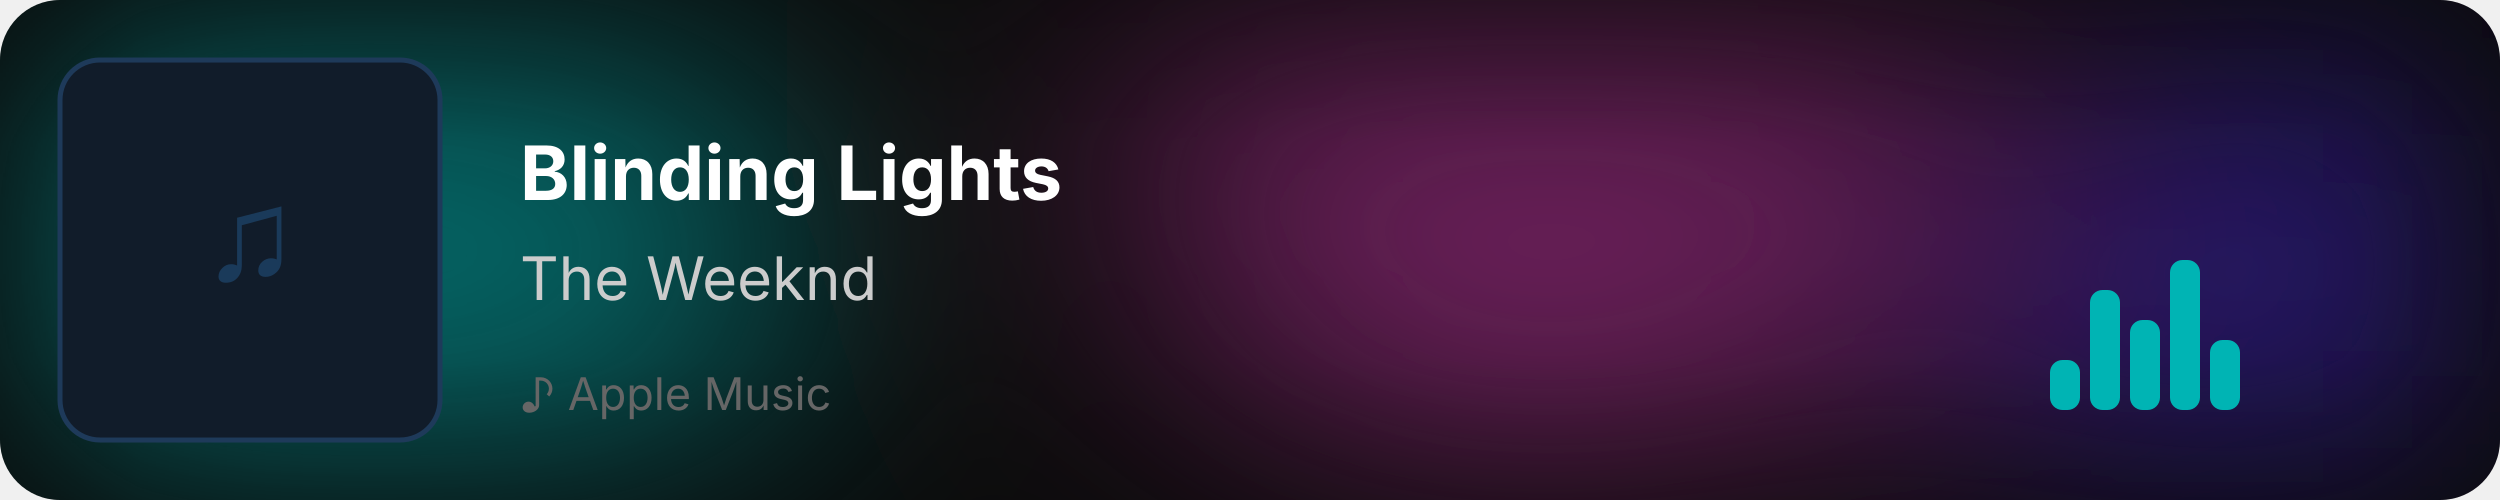
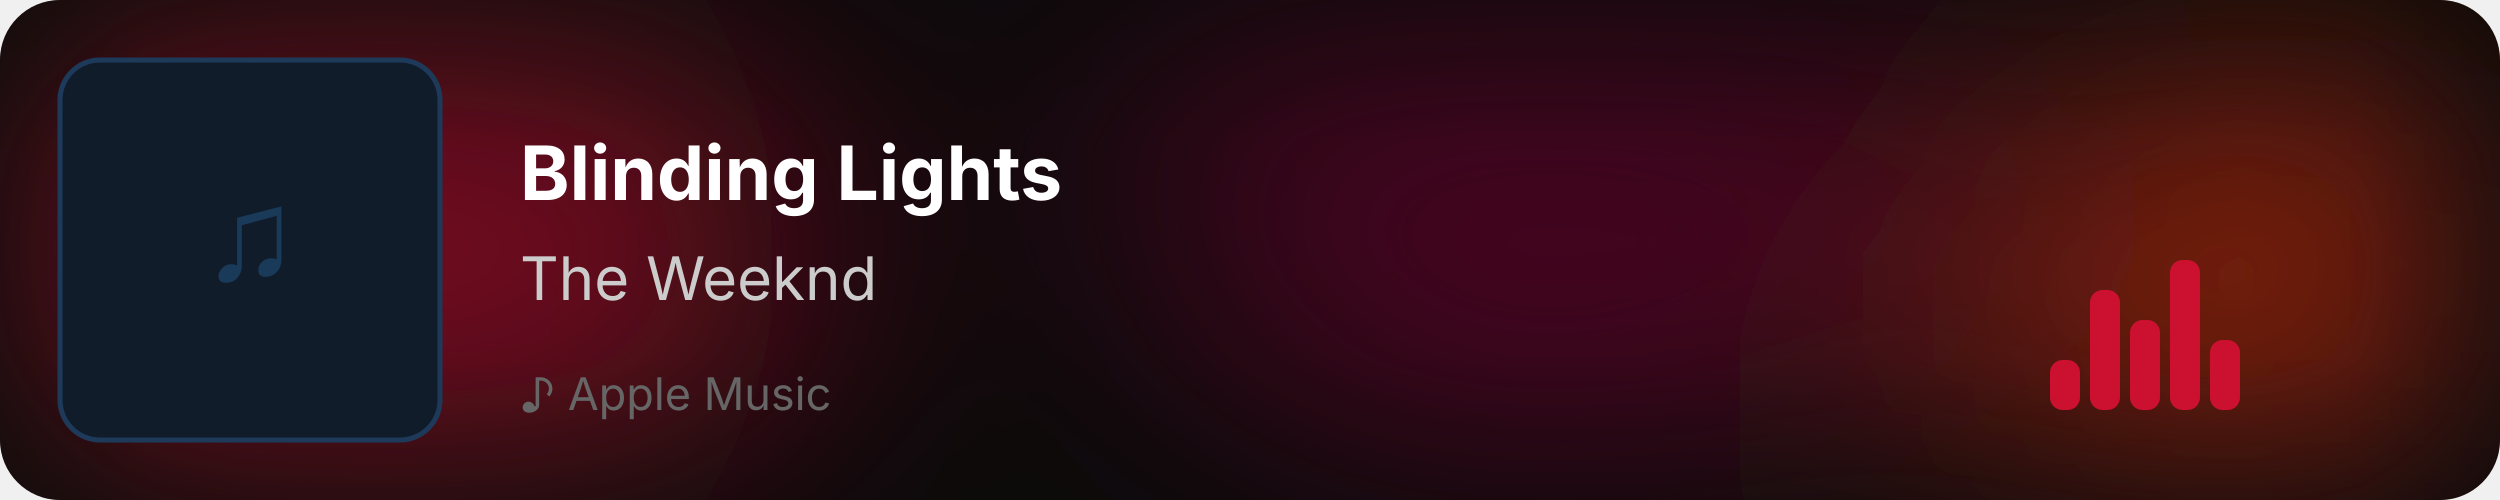
<svg xmlns="http://www.w3.org/2000/svg" width="500" height="100">
  <defs>
    <clipPath id="card-clip">
      <rect width="500" height="100" rx="12" />
    </clipPath>
    <clipPath id="art-clip">
      <rect x="12" y="12" width="76" height="76" rx="8" />
    </clipPath>
    <clipPath id="text-clip">
      <rect x="104" y="0" width="298" height="100" />
    </clipPath>
    <filter id="blob-blur" x="-60%" y="-60%" width="220%" height="220%">
      <feGaussianBlur stdDeviation="30" />
    </filter>
  </defs>
  <rect width="500" height="100" rx="12" fill="#0a0a0a" />
  <g clip-path="url(#card-clip)">
    <g filter="url(#blob-blur)" opacity="0.55">
-       <circle cx="60" cy="50" r="95" fill="#00b4b4">
+       <circle cx="60" cy="50" r="95" fill="#cc1030">
        <animate attributeName="cx" values="60;115;40;90;60" dur="22s" repeatCount="indefinite" calcMode="spline" keySplines="0.45 0 0.55 1;0.45 0 0.55 1;0.45 0 0.55 1;0.45 0 0.55 1" />
        <animate attributeName="cy" values="50;82;22;68;50" dur="19s" repeatCount="indefinite" calcMode="spline" keySplines="0.45 0 0.55 1;0.45 0 0.55 1;0.45 0 0.55 1;0.45 0 0.55 1" />
      </circle>
-       <circle cx="310" cy="15" r="85" fill="#c030a0">
+       <circle cx="310" cy="15" r="85" fill="#7a0030">
        <animate attributeName="cx" values="310;245;375;275;310" dur="28s" repeatCount="indefinite" calcMode="spline" keySplines="0.45 0 0.55 1;0.45 0 0.55 1;0.45 0 0.55 1;0.45 0 0.55 1" />
        <animate attributeName="cy" values="15;78;8;58;15" dur="24s" repeatCount="indefinite" calcMode="spline" keySplines="0.45 0 0.55 1;0.45 0 0.55 1;0.45 0 0.55 1;0.45 0 0.55 1" />
      </circle>
-       <circle cx="465" cy="82" r="75" fill="#4020c0">
+       <circle cx="465" cy="82" r="75" fill="#e83010">
        <animate attributeName="cx" values="465;390;495;425;465" dur="20s" repeatCount="indefinite" calcMode="spline" keySplines="0.45 0 0.55 1;0.45 0 0.55 1;0.45 0 0.55 1;0.45 0 0.55 1" />
        <animate attributeName="cy" values="82;22;92;48;82" dur="26s" repeatCount="indefinite" calcMode="spline" keySplines="0.45 0 0.55 1;0.45 0 0.55 1;0.45 0 0.55 1;0.45 0 0.55 1" />
      </circle>
    </g>
  </g>
  <rect x="12" y="12" width="76" height="76" rx="8" fill="#111c2a" />
  <text x="50" y="56" text-anchor="middle" font-size="26" fill="#1a3a5a">♫</text>
  <rect x="12" y="12" width="76" height="76" rx="8" fill="none" stroke="#1e3a5a" stroke-width="1" />
  <g clip-path="url(#text-clip)">
    <text x="104" y="40" font-family="system-ui,-apple-system,sans-serif" font-size="15" font-weight="700" fill="#ffffff">Blinding Lights</text>
    <text x="104" y="60" font-family="system-ui,-apple-system,sans-serif" font-size="12" fill="#cccccc">The Weeknd</text>
    <text x="104" y="82" font-family="system-ui,-apple-system,sans-serif" font-size="9" fill="#666666">♪ Apple Music</text>
  </g>
-   <rect x="410" y="72" width="6" height="10" rx="2.5" fill="#00b4b4">
+   <rect x="410" y="72" width="6" height="10" rx="2.5" fill="#cc1030">
    <animate attributeName="height" values="10;30;16;10" dur="1.0s" repeatCount="indefinite" begin="0s" />
    <animate attributeName="y" values="72;52;66;72" dur="1.0s" repeatCount="indefinite" begin="0s" />
  </rect>
-   <rect x="418" y="58" width="6" height="24" rx="2.5" fill="#00b4b4">
+   <rect x="418" y="58" width="6" height="24" rx="2.5" fill="#cc1030">
    <animate attributeName="height" values="24;10;28;24" dur="0.8s" repeatCount="indefinite" begin="0.2s" />
    <animate attributeName="y" values="58;72;54;58" dur="0.8s" repeatCount="indefinite" begin="0.2s" />
  </rect>
-   <rect x="426" y="64" width="6" height="18" rx="2.5" fill="#00b4b4">
+   <rect x="426" y="64" width="6" height="18" rx="2.5" fill="#cc1030">
    <animate attributeName="height" values="18;40;8;18" dur="1.2s" repeatCount="indefinite" begin="0.05s" />
    <animate attributeName="y" values="64;42;74;64" dur="1.2s" repeatCount="indefinite" begin="0.05s" />
  </rect>
-   <rect x="434" y="52" width="6" height="30" rx="2.5" fill="#00b4b4">
+   <rect x="434" y="52" width="6" height="30" rx="2.5" fill="#cc1030">
    <animate attributeName="height" values="30;12;22;30" dur="0.9s" repeatCount="indefinite" begin="0.3s" />
    <animate attributeName="y" values="52;70;60;52" dur="0.9s" repeatCount="indefinite" begin="0.3s" />
  </rect>
-   <rect x="442" y="68" width="6" height="14" rx="2.5" fill="#00b4b4">
+   <rect x="442" y="68" width="6" height="14" rx="2.5" fill="#cc1030">
    <animate attributeName="height" values="14;28;8;14" dur="1.1s" repeatCount="indefinite" begin="0.15s" />
    <animate attributeName="y" values="68;54;74;68" dur="1.1s" repeatCount="indefinite" begin="0.15s" />
  </rect>
</svg>
